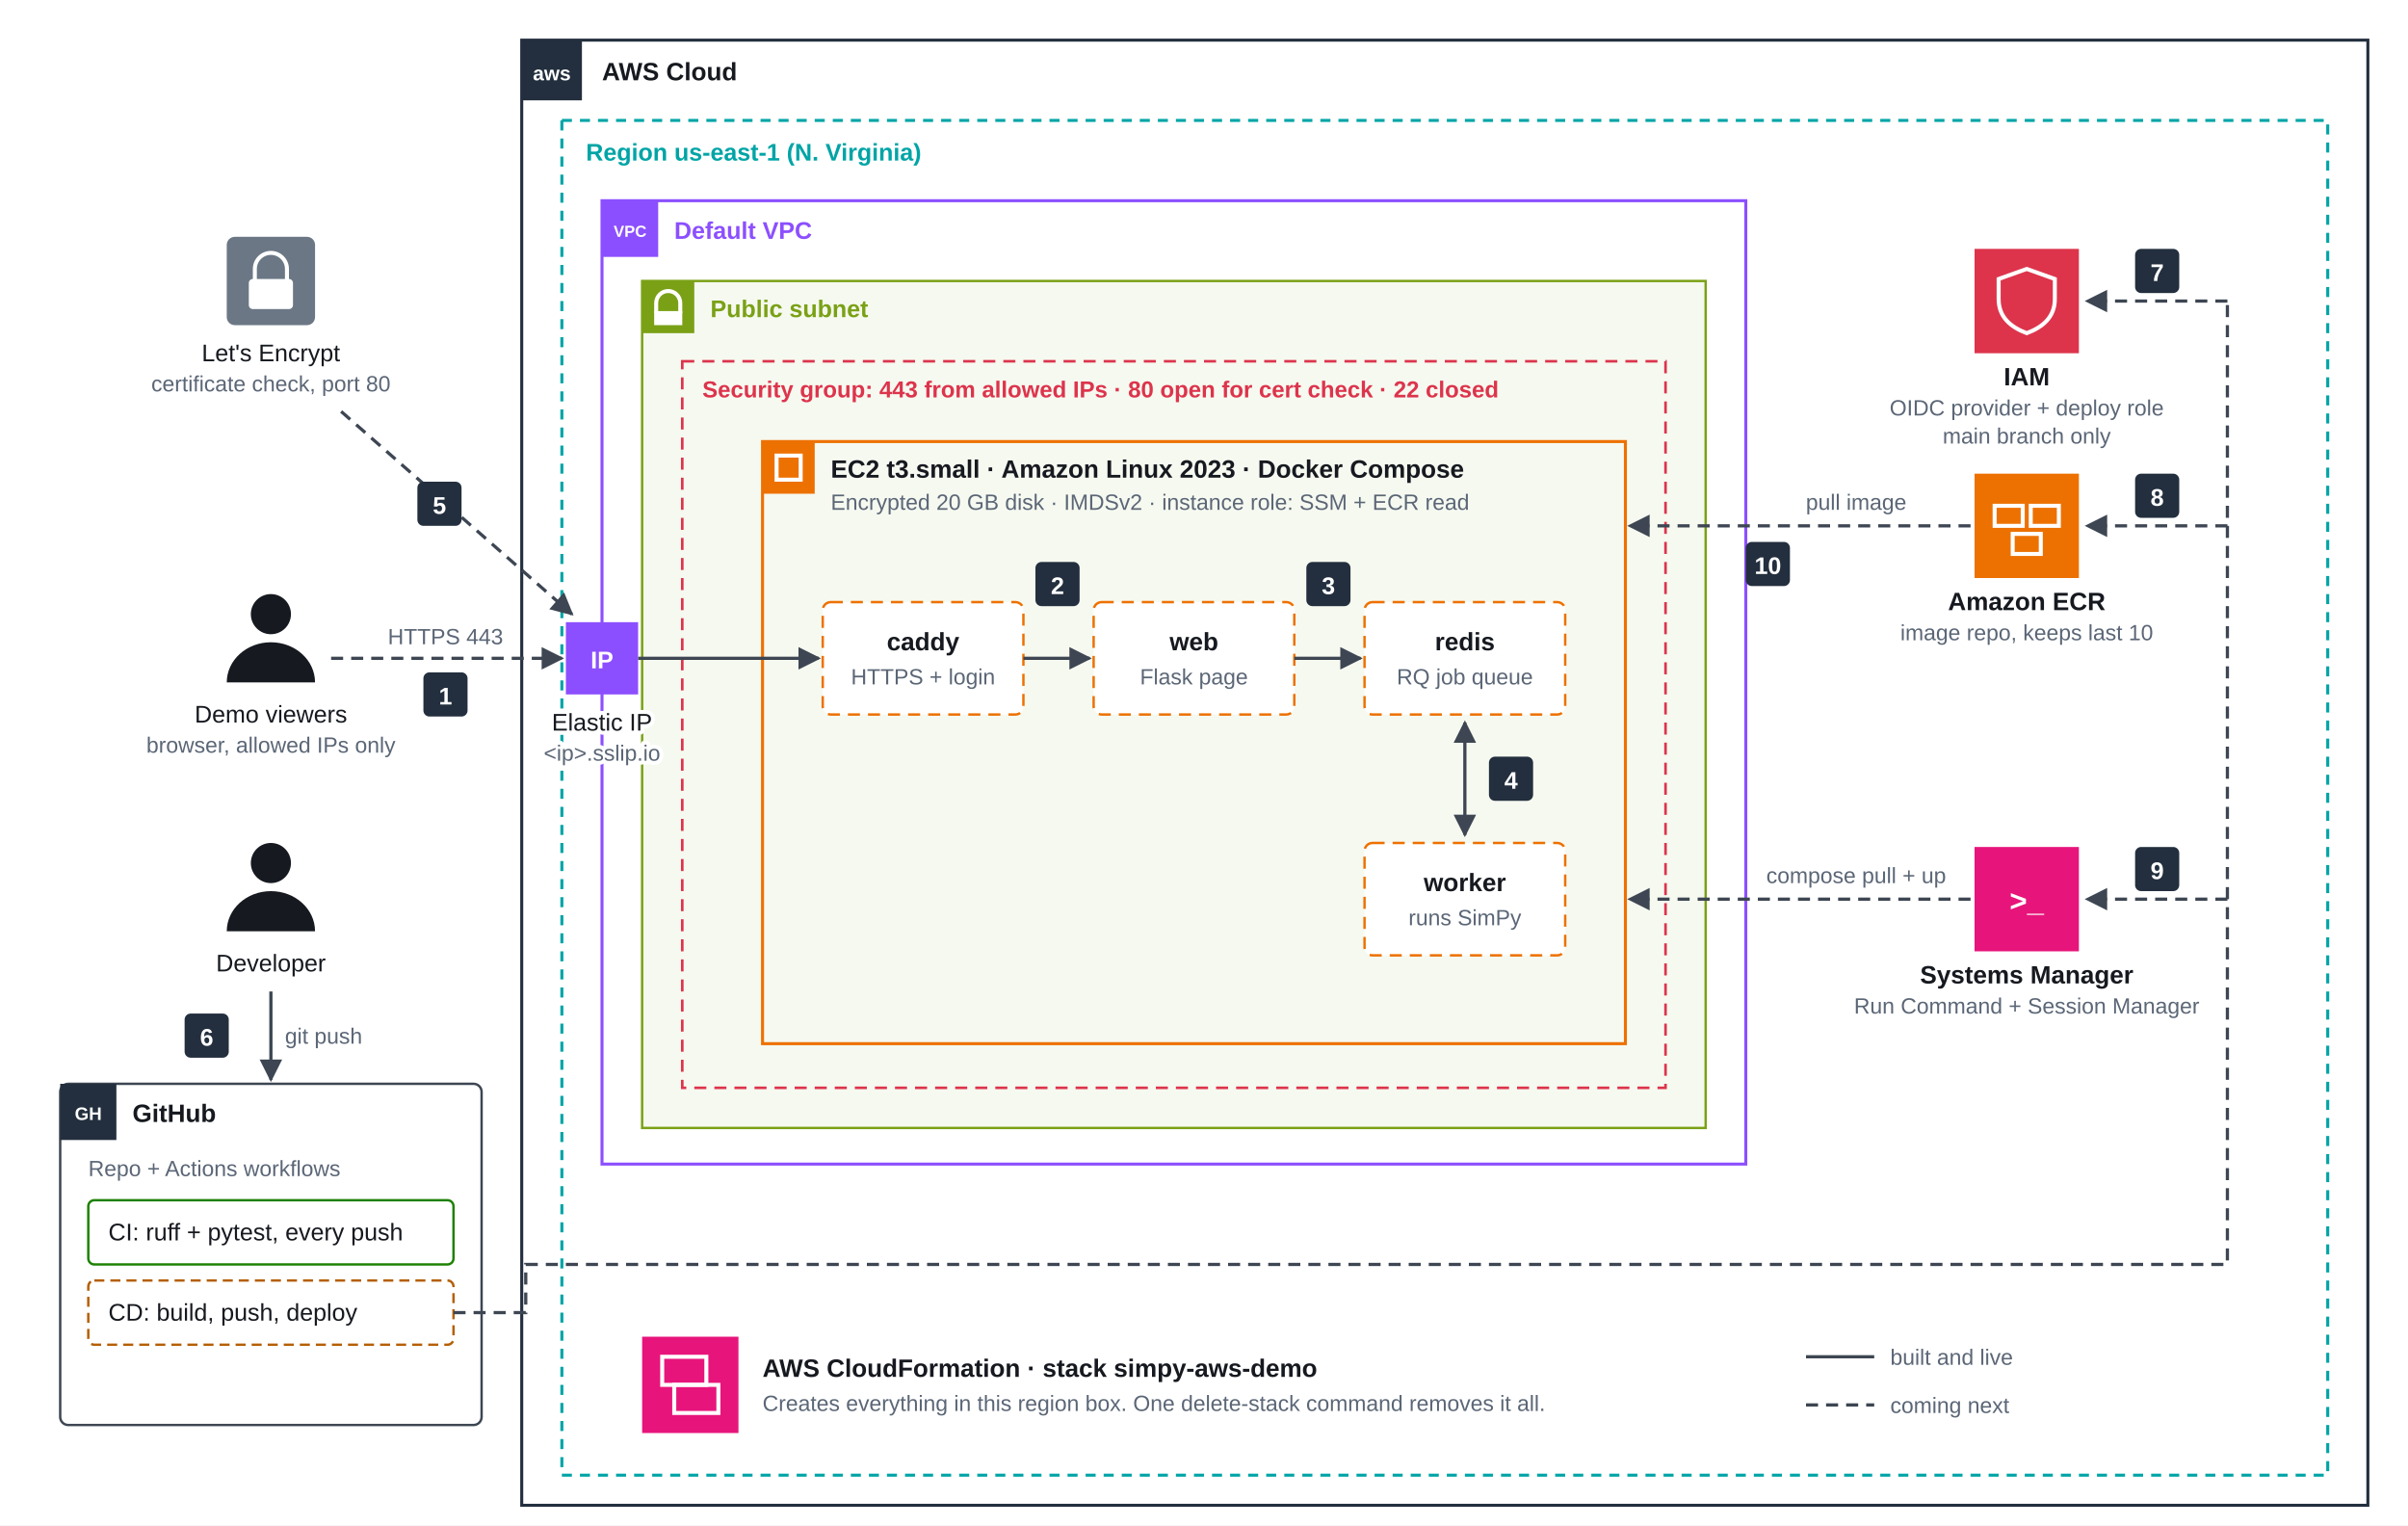
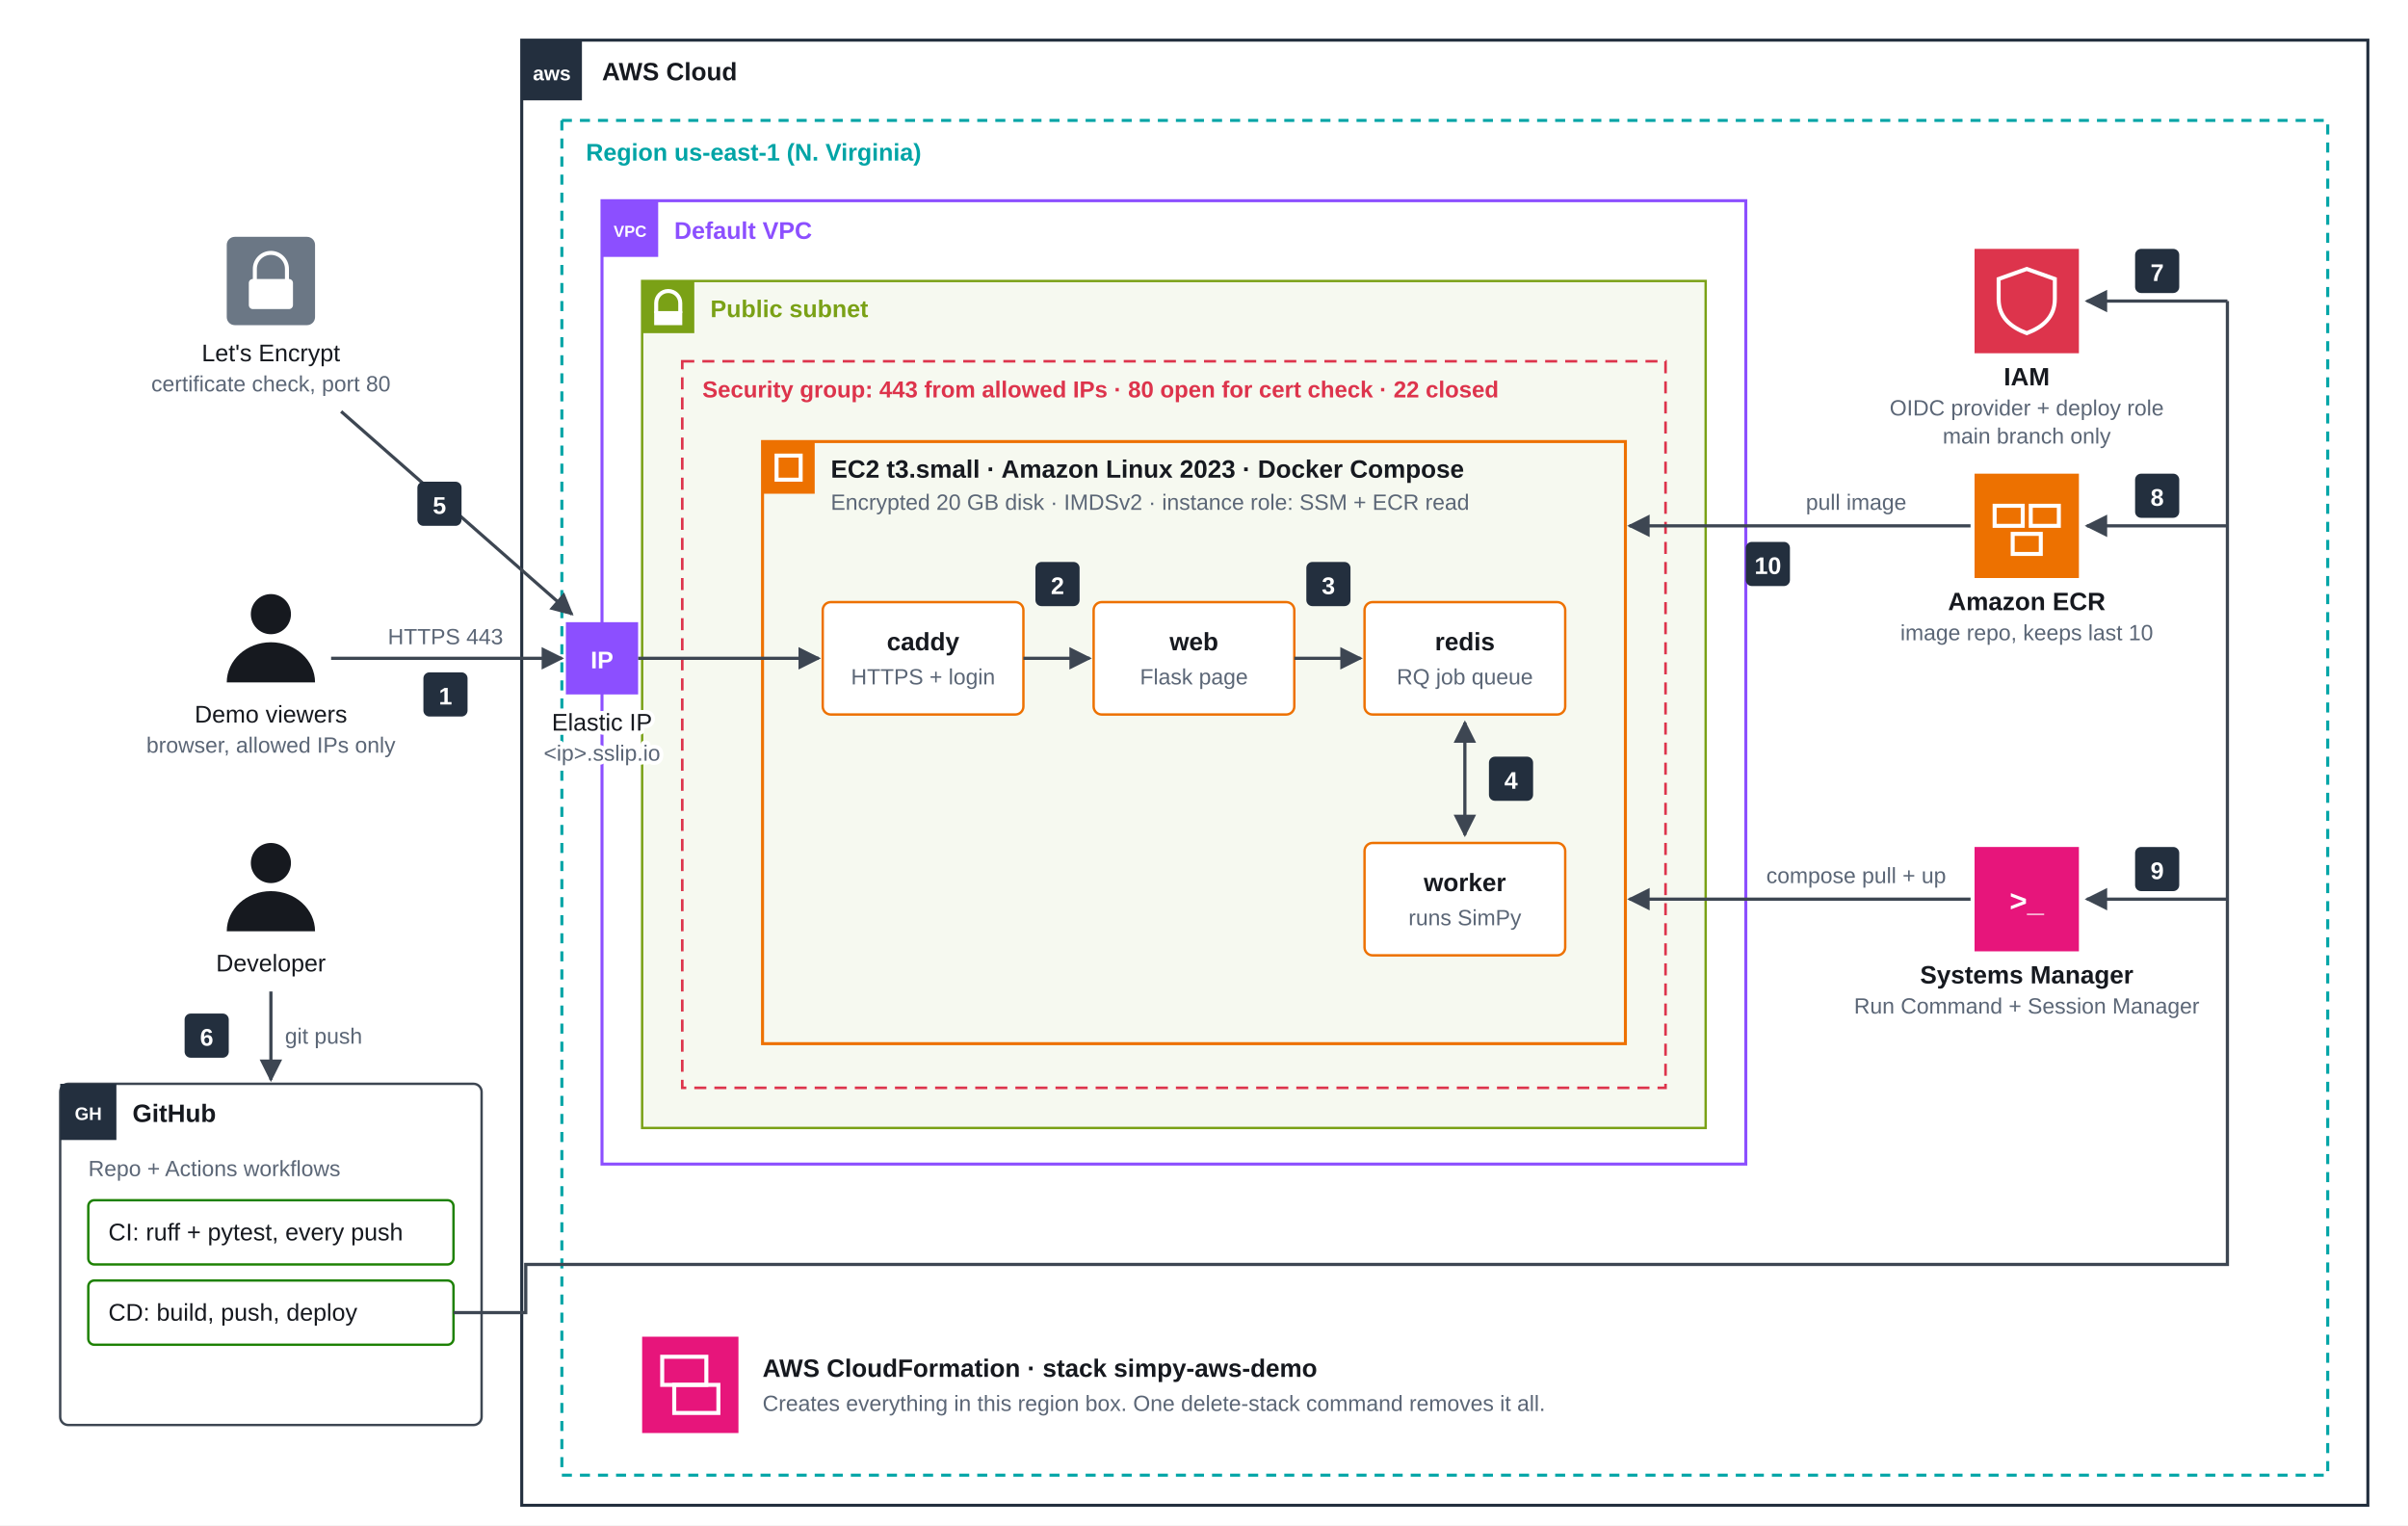
<svg xmlns="http://www.w3.org/2000/svg" viewBox="0 0 1200 760" width="1200" height="760" role="img" aria-label="simpy-aws-demo architecture on AWS">
  <style>
    text { font-family: Arial, Helvetica, sans-serif; }
    .t { fill: #16191f; font-size: 12px; font-weight: 500; }
    .tb { fill: #16191f; font-size: 12.5px; font-weight: 700; }
    .ts { fill: #5b6676; font-size: 11px; }
    .halo { paint-order: stroke; stroke: #ffffff; stroke-width: 4px; stroke-linejoin: round; }
    .arrow { stroke: #3d4652; stroke-width: 1.6; fill: none; }
-     .plan { stroke-dasharray: 6 4; }
+     .plan { }
    .bdg rect { fill: #232f3e; }
    .bdg text { fill: #ffffff; font-size: 12px; font-weight: 700; text-anchor: middle; }
    .gw { fill: #ffffff; }
    .gws { stroke: #ffffff; fill: none; stroke-width: 2; }
    .box { fill: #ffffff; stroke: #3d4652; stroke-width: 1.2; }
-     .ctr { fill: #ffffff; stroke: #ed7100; stroke-width: 1.2; stroke-dasharray: 6 4; }
+     .ctr { fill: #ffffff; stroke: #ed7100; stroke-width: 1.2; }
  </style>
  <defs>
    <marker id="ah" viewBox="0 0 10 10" refX="9" refY="5" markerWidth="7" markerHeight="7" orient="auto-start-reverse">
      <path d="M0,0 L10,5 L0,10 z" fill="#3d4652" />
    </marker>
  </defs>
  <rect width="1200" height="760" fill="#ffffff" />
  <rect x="260" y="20" width="920" height="730" fill="none" stroke="#232f3e" stroke-width="1.5" />
  <rect x="260" y="20" width="30" height="30" fill="#232f3e" />
  <text x="275" y="40" text-anchor="middle" fill="#ffffff" font-size="10" font-weight="700">aws</text>
  <text class="tb" x="300" y="40">AWS Cloud</text>
  <rect x="280" y="60" width="880" height="675" fill="none" stroke="#00a4a6" stroke-width="1.5" stroke-dasharray="5 4" />
  <text x="292" y="80" fill="#00a4a6" font-size="12" font-weight="600">Region us-east-1 (N. Virginia)</text>
  <rect x="300" y="100" width="570" height="480" fill="none" stroke="#8c4fff" stroke-width="1.5" />
  <rect x="300" y="100" width="28" height="28" fill="#8c4fff" />
  <text x="314" y="118" text-anchor="middle" fill="#ffffff" font-size="8" font-weight="700">VPC</text>
  <text x="336" y="119" fill="#8c4fff" font-size="12" font-weight="600">Default VPC</text>
  <rect x="320" y="140" width="530" height="422" fill="#7aa11610" stroke="#7aa116" stroke-width="1.2" />
  <rect x="320" y="140" width="26" height="26" fill="#7aa116" />
  <path class="gws" d="M327 156 v-5 a6 6 0 0 1 12 0 v5" stroke-width="1.6" />
  <rect x="326" y="155" width="14" height="7" class="gw" />
  <text x="354" y="158" fill="#7aa116" font-size="12" font-weight="600">Public subnet</text>
  <rect x="340" y="180" width="490" height="362" fill="none" stroke="#dd344c" stroke-width="1.3" stroke-dasharray="6 4" />
  <text x="350" y="198" fill="#dd344c" font-size="11.5" font-weight="600">Security group: 443 from allowed IPs · 80 open for cert check · 22 closed</text>
  <rect x="380" y="220" width="430" height="300" fill="none" stroke="#ed7100" stroke-width="1.5" />
  <rect x="380" y="220" width="26" height="26" fill="#ed7100" />
  <rect x="387" y="227" width="12" height="12" class="gws" stroke-width="1.6" />
  <text class="tb" x="414" y="238">EC2 t3.small · Amazon Linux 2023 · Docker Compose</text>
  <text class="ts" x="414" y="254">Encrypted 20 GB disk · IMDSv2 · instance role: SSM + ECR read</text>
  <rect x="410" y="300" width="100" height="56" rx="4" class="ctr" />
  <text class="tb" x="460" y="324" text-anchor="middle">caddy</text>
  <text class="ts" x="460" y="341" text-anchor="middle">HTTPS + login</text>
  <rect x="545" y="300" width="100" height="56" rx="4" class="ctr" />
  <text class="tb" x="595" y="324" text-anchor="middle">web</text>
  <text class="ts" x="595" y="341" text-anchor="middle">Flask page</text>
  <rect x="680" y="300" width="100" height="56" rx="4" class="ctr" />
  <text class="tb" x="730" y="324" text-anchor="middle">redis</text>
  <text class="ts" x="730" y="341" text-anchor="middle">RQ job queue</text>
  <rect x="680" y="420" width="100" height="56" rx="4" class="ctr" />
  <text class="tb" x="730" y="444" text-anchor="middle">worker</text>
  <text class="ts" x="730" y="461" text-anchor="middle">runs SimPy</text>
  <line class="arrow" x1="510" y1="328" x2="543" y2="328" marker-end="url(#ah)" />
  <line class="arrow" x1="645" y1="328" x2="678" y2="328" marker-end="url(#ah)" />
  <line class="arrow" x1="730" y1="360" x2="730" y2="416" marker-start="url(#ah)" marker-end="url(#ah)" />
  <rect x="282" y="310" width="36" height="36" fill="#8c4fff" />
  <text x="300" y="333" text-anchor="middle" fill="#ffffff" font-size="12" font-weight="700">IP</text>
  <text class="t halo" x="300" y="364" text-anchor="middle">Elastic IP</text>
  <text class="ts halo" x="300" y="379" text-anchor="middle">&lt;ip&gt;.sslip.io</text>
  <line class="arrow" x1="318" y1="328" x2="408" y2="328" marker-end="url(#ah)" />
  <rect x="113" y="118" width="44" height="44" rx="4" fill="#6b7785" />
  <path class="gws" d="M127 140 v-6 a8 8 0 0 1 16 0 v6" />
  <rect x="124" y="139" width="22" height="15" rx="2" class="gw" />
  <text class="t" x="135" y="180" text-anchor="middle">Let's Encrypt</text>
  <text class="ts" x="135" y="195" text-anchor="middle">certificate check, port 80</text>
-   <line class="arrow plan" x1="170" y1="205" x2="285" y2="306" marker-end="url(#ah)" />
+   <line class="arrow" x1="170" y1="205" x2="285" y2="306" marker-end="url(#ah)" />
  <circle cx="135" cy="306" r="10" fill="#16191f" />
  <path d="M113 340 a22 20 0 0 1 44 0 z" fill="#16191f" />
  <text class="t" x="135" y="360" text-anchor="middle">Demo viewers</text>
  <text class="ts" x="135" y="375" text-anchor="middle">browser, allowed IPs only</text>
-   <line class="arrow plan" x1="165" y1="328" x2="280" y2="328" marker-end="url(#ah)" />
+   <line class="arrow" x1="165" y1="328" x2="280" y2="328" marker-end="url(#ah)" />
  <text class="ts" x="222" y="321" text-anchor="middle">HTTPS 443</text>
  <circle cx="135" cy="430" r="10" fill="#16191f" />
  <path d="M113 464 a22 20 0 0 1 44 0 z" fill="#16191f" />
  <text class="t" x="135" y="484" text-anchor="middle">Developer</text>
  <line class="arrow" x1="135" y1="494" x2="135" y2="538" marker-end="url(#ah)" />
  <text class="ts" x="142" y="520">git push</text>
  <rect x="30" y="540" width="210" height="170" rx="4" class="box" />
  <rect x="30" y="540" width="28" height="28" fill="#232f3e" />
  <text x="44" y="558" text-anchor="middle" fill="#ffffff" font-size="9" font-weight="700">GH</text>
  <text class="tb" x="66" y="559">GitHub</text>
  <text class="ts" x="44" y="586">Repo + Actions workflows</text>
  <rect x="44" y="598" width="182" height="32" rx="3" fill="none" stroke="#1d8102" stroke-width="1.2" />
  <text class="t" x="54" y="618">CI: ruff + pytest, every push</text>
-   <rect x="44" y="638" width="182" height="32" rx="3" fill="none" stroke="#b45f06" stroke-width="1.2" stroke-dasharray="5 3" />
+   <rect x="44" y="638" width="182" height="32" rx="3" fill="none" stroke="#1d8102" stroke-width="1.2" />
  <text class="t" x="54" y="658">CD: build, push, deploy</text>
-   <polyline class="arrow plan" points="226,654 262,654 262,630 1110,630 1110,150" />
-   <line class="arrow plan" x1="1110" y1="150" x2="1040" y2="150" marker-end="url(#ah)" />
-   <line class="arrow plan" x1="1110" y1="262" x2="1040" y2="262" marker-end="url(#ah)" />
-   <line class="arrow plan" x1="1110" y1="448" x2="1040" y2="448" marker-end="url(#ah)" />
+   <polyline class="arrow" points="226,654 262,654 262,630 1110,630 1110,150" />
+   <line class="arrow" x1="1110" y1="150" x2="1040" y2="150" marker-end="url(#ah)" />
+   <line class="arrow" x1="1110" y1="262" x2="1040" y2="262" marker-end="url(#ah)" />
+   <line class="arrow" x1="1110" y1="448" x2="1040" y2="448" marker-end="url(#ah)" />
  <rect x="984" y="124" width="52" height="52" fill="#dd344c" />
  <path class="gws" d="M1010 134 l14 5 v10 c0 9 -6 14 -14 17 c-8 -3 -14 -8 -14 -17 v-10 z" />
  <text class="tb" x="1010" y="192" text-anchor="middle">IAM</text>
  <text class="ts" x="1010" y="207" text-anchor="middle">OIDC provider + deploy role</text>
  <text class="ts" x="1010" y="221" text-anchor="middle">main branch only</text>
  <rect x="984" y="236" width="52" height="52" fill="#ed7100" />
  <rect x="994" y="252" width="14" height="10" class="gws" stroke-width="1.6" />
  <rect x="1012" y="252" width="14" height="10" class="gws" stroke-width="1.6" />
  <rect x="1003" y="266" width="14" height="10" class="gws" stroke-width="1.6" />
  <text class="tb" x="1010" y="304" text-anchor="middle">Amazon ECR</text>
  <text class="ts" x="1010" y="319" text-anchor="middle">image repo, keeps last 10</text>
-   <line class="arrow plan" x1="982" y1="262" x2="812" y2="262" marker-end="url(#ah)" />
+   <line class="arrow" x1="982" y1="262" x2="812" y2="262" marker-end="url(#ah)" />
  <text class="ts halo" x="925" y="254" text-anchor="middle">pull image</text>
  <rect x="984" y="422" width="52" height="52" fill="#e7157b" />
  <text x="1010" y="454" text-anchor="middle" fill="#ffffff" font-size="15" font-weight="700" font-family="Consolas, monospace">&gt;_</text>
  <text class="tb" x="1010" y="490" text-anchor="middle">Systems Manager</text>
  <text class="ts" x="1010" y="505" text-anchor="middle">Run Command + Session Manager</text>
-   <line class="arrow plan" x1="982" y1="448" x2="812" y2="448" marker-end="url(#ah)" />
+   <line class="arrow" x1="982" y1="448" x2="812" y2="448" marker-end="url(#ah)" />
  <text class="ts halo" x="925" y="440" text-anchor="middle">compose pull + up</text>
  <rect x="320" y="666" width="48" height="48" fill="#e7157b" />
  <rect x="330" y="676" width="22" height="14" class="gws" stroke-width="1.6" />
  <rect x="336" y="690" width="22" height="14" class="gws" stroke-width="1.6" />
  <text class="tb" x="380" y="686">AWS CloudFormation · stack simpy-aws-demo</text>
  <text class="ts" x="380" y="703">Creates everything in this region box. One delete-stack command removes it all.</text>
-   <line class="arrow" x1="900" y1="676" x2="934" y2="676" />
-   <text class="ts" x="942" y="680">built and live</text>
-   <line class="arrow plan" x1="900" y1="700" x2="934" y2="700" />
-   <text class="ts" x="942" y="704">coming next</text>
  <g class="bdg">
    <rect x="211" y="335" width="22" height="22" rx="3" />
    <text x="222" y="351">1</text>
    <rect x="516" y="280" width="22" height="22" rx="3" />
    <text x="527" y="296">2</text>
    <rect x="651" y="280" width="22" height="22" rx="3" />
    <text x="662" y="296">3</text>
    <rect x="742" y="377" width="22" height="22" rx="3" />
    <text x="753" y="393">4</text>
    <rect x="208" y="240" width="22" height="22" rx="3" />
    <text x="219" y="256">5</text>
    <rect x="92" y="505" width="22" height="22" rx="3" />
    <text x="103" y="521">6</text>
    <rect x="1064" y="124" width="22" height="22" rx="3" />
    <text x="1075" y="140">7</text>
    <rect x="1064" y="236" width="22" height="22" rx="3" />
    <text x="1075" y="252">8</text>
    <rect x="1064" y="422" width="22" height="22" rx="3" />
    <text x="1075" y="438">9</text>
    <rect x="870" y="270" width="22" height="22" rx="3" />
    <text x="881" y="286">10</text>
  </g>
</svg>
